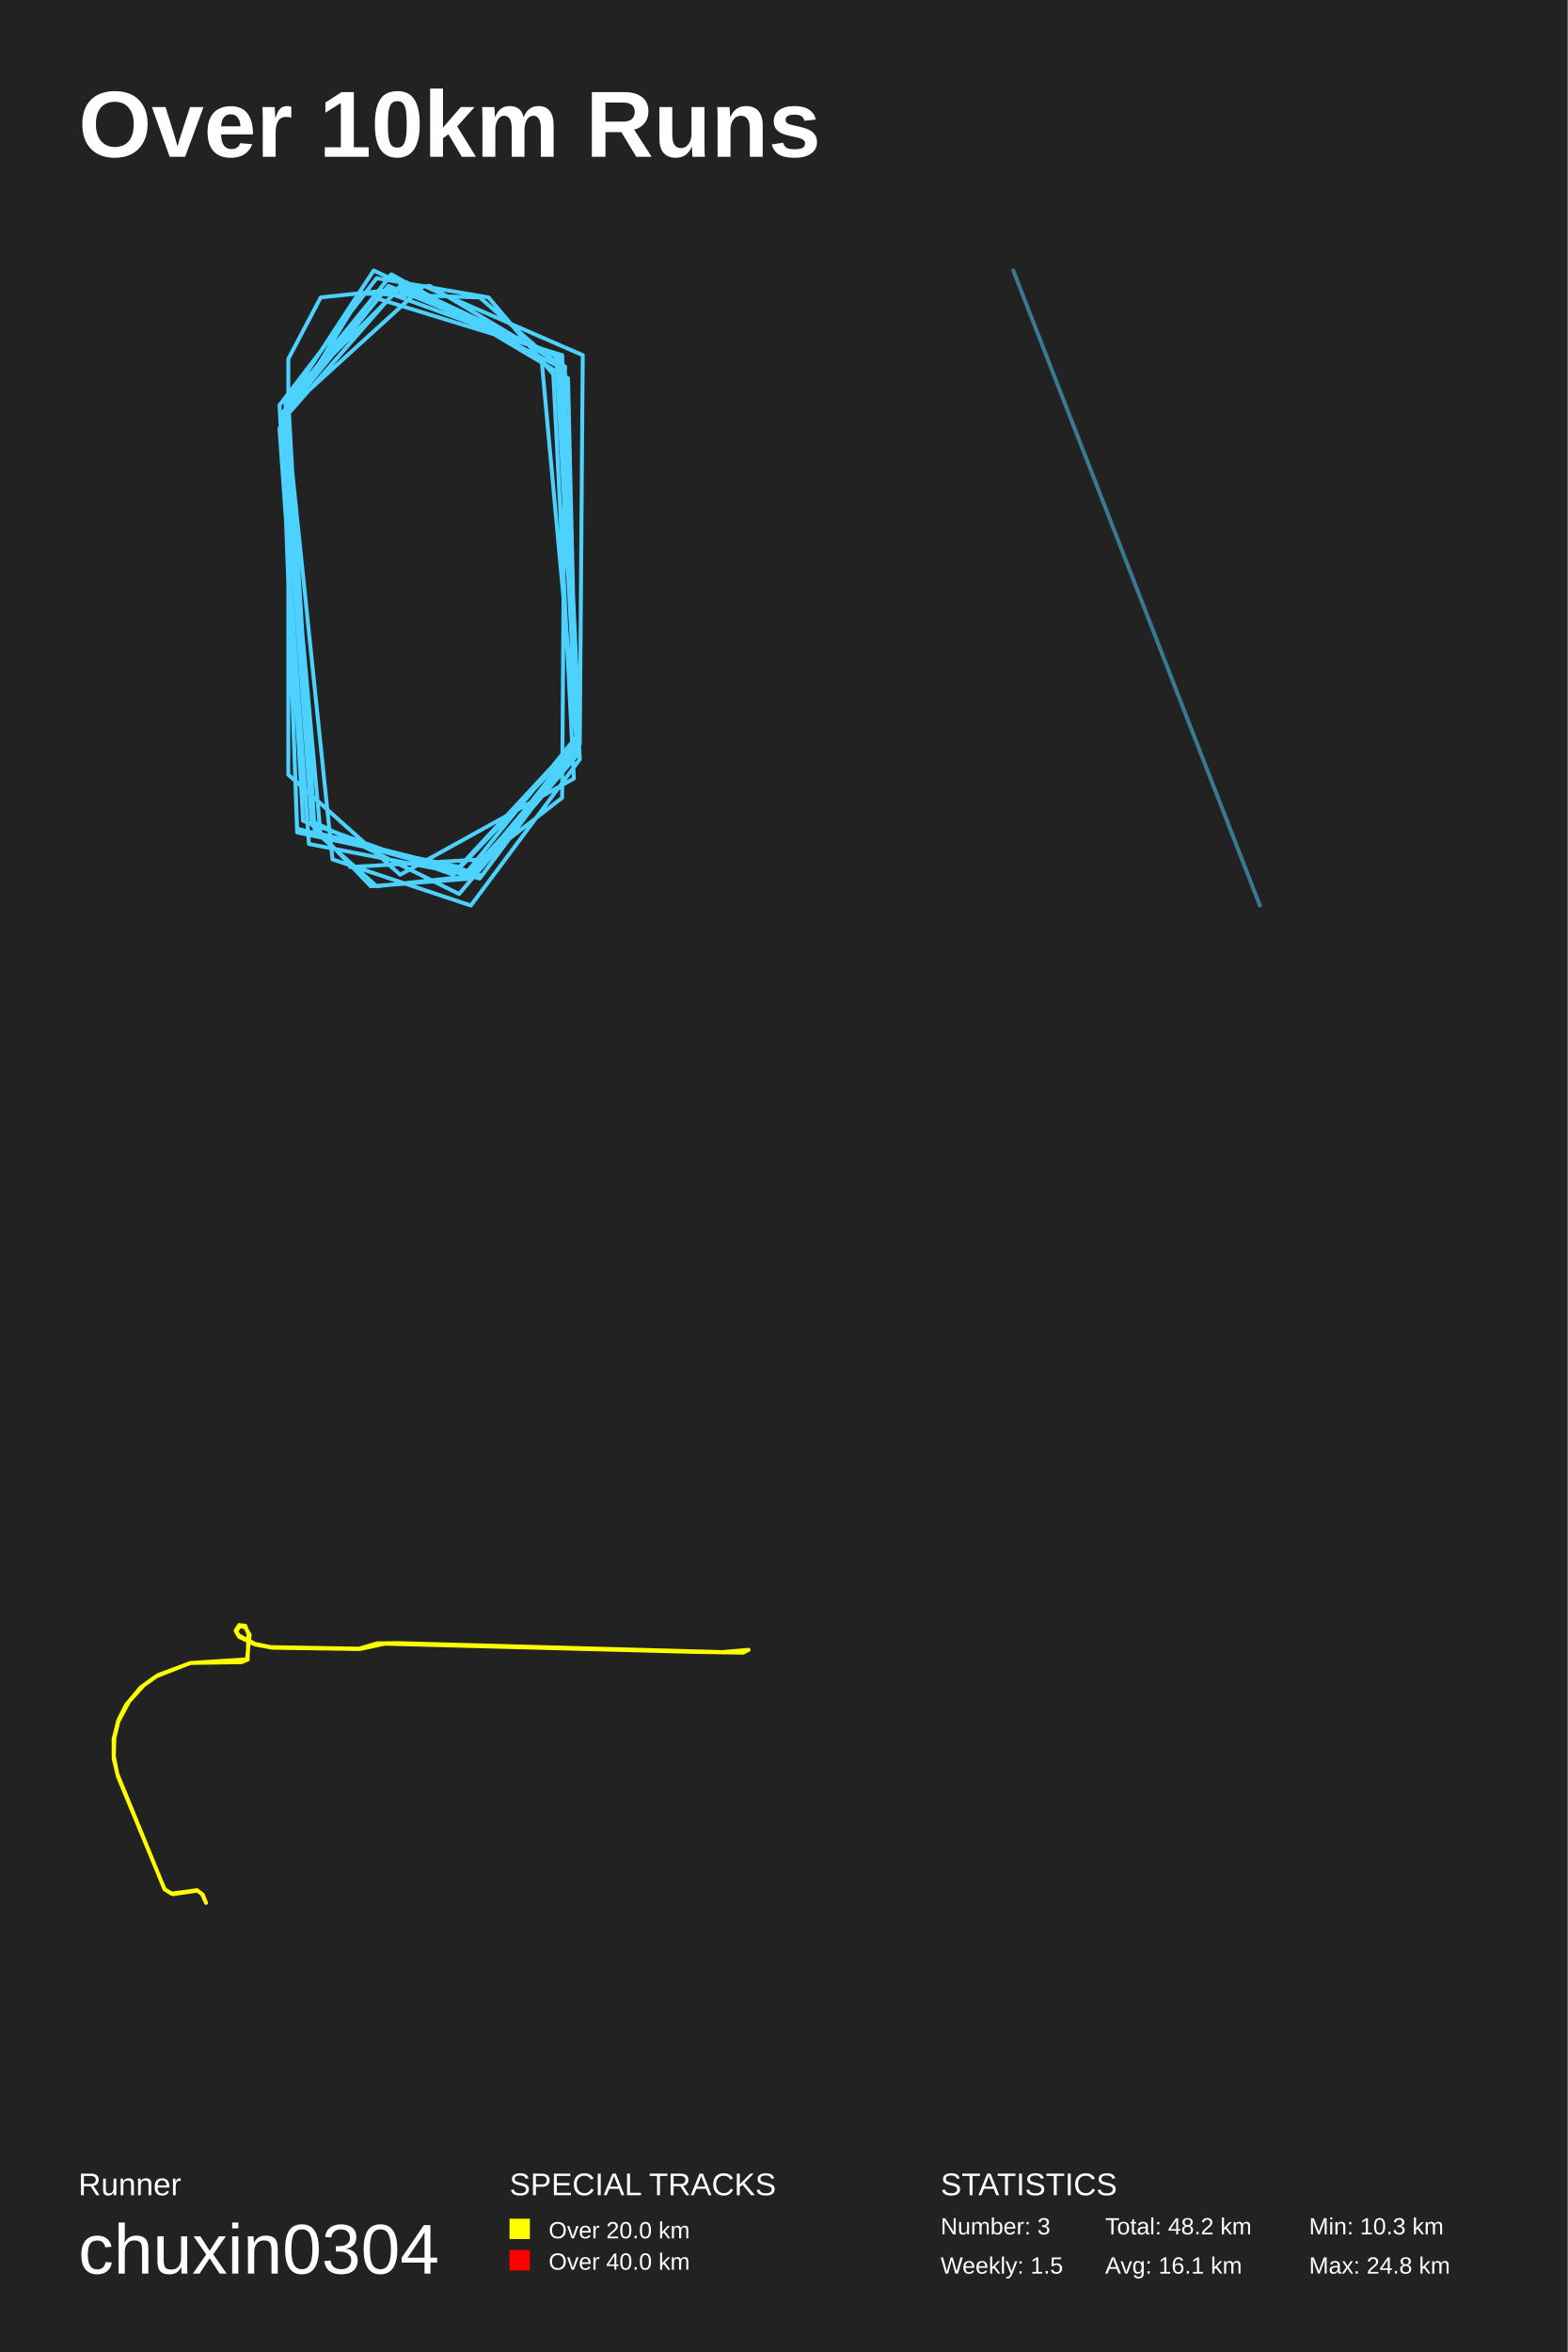
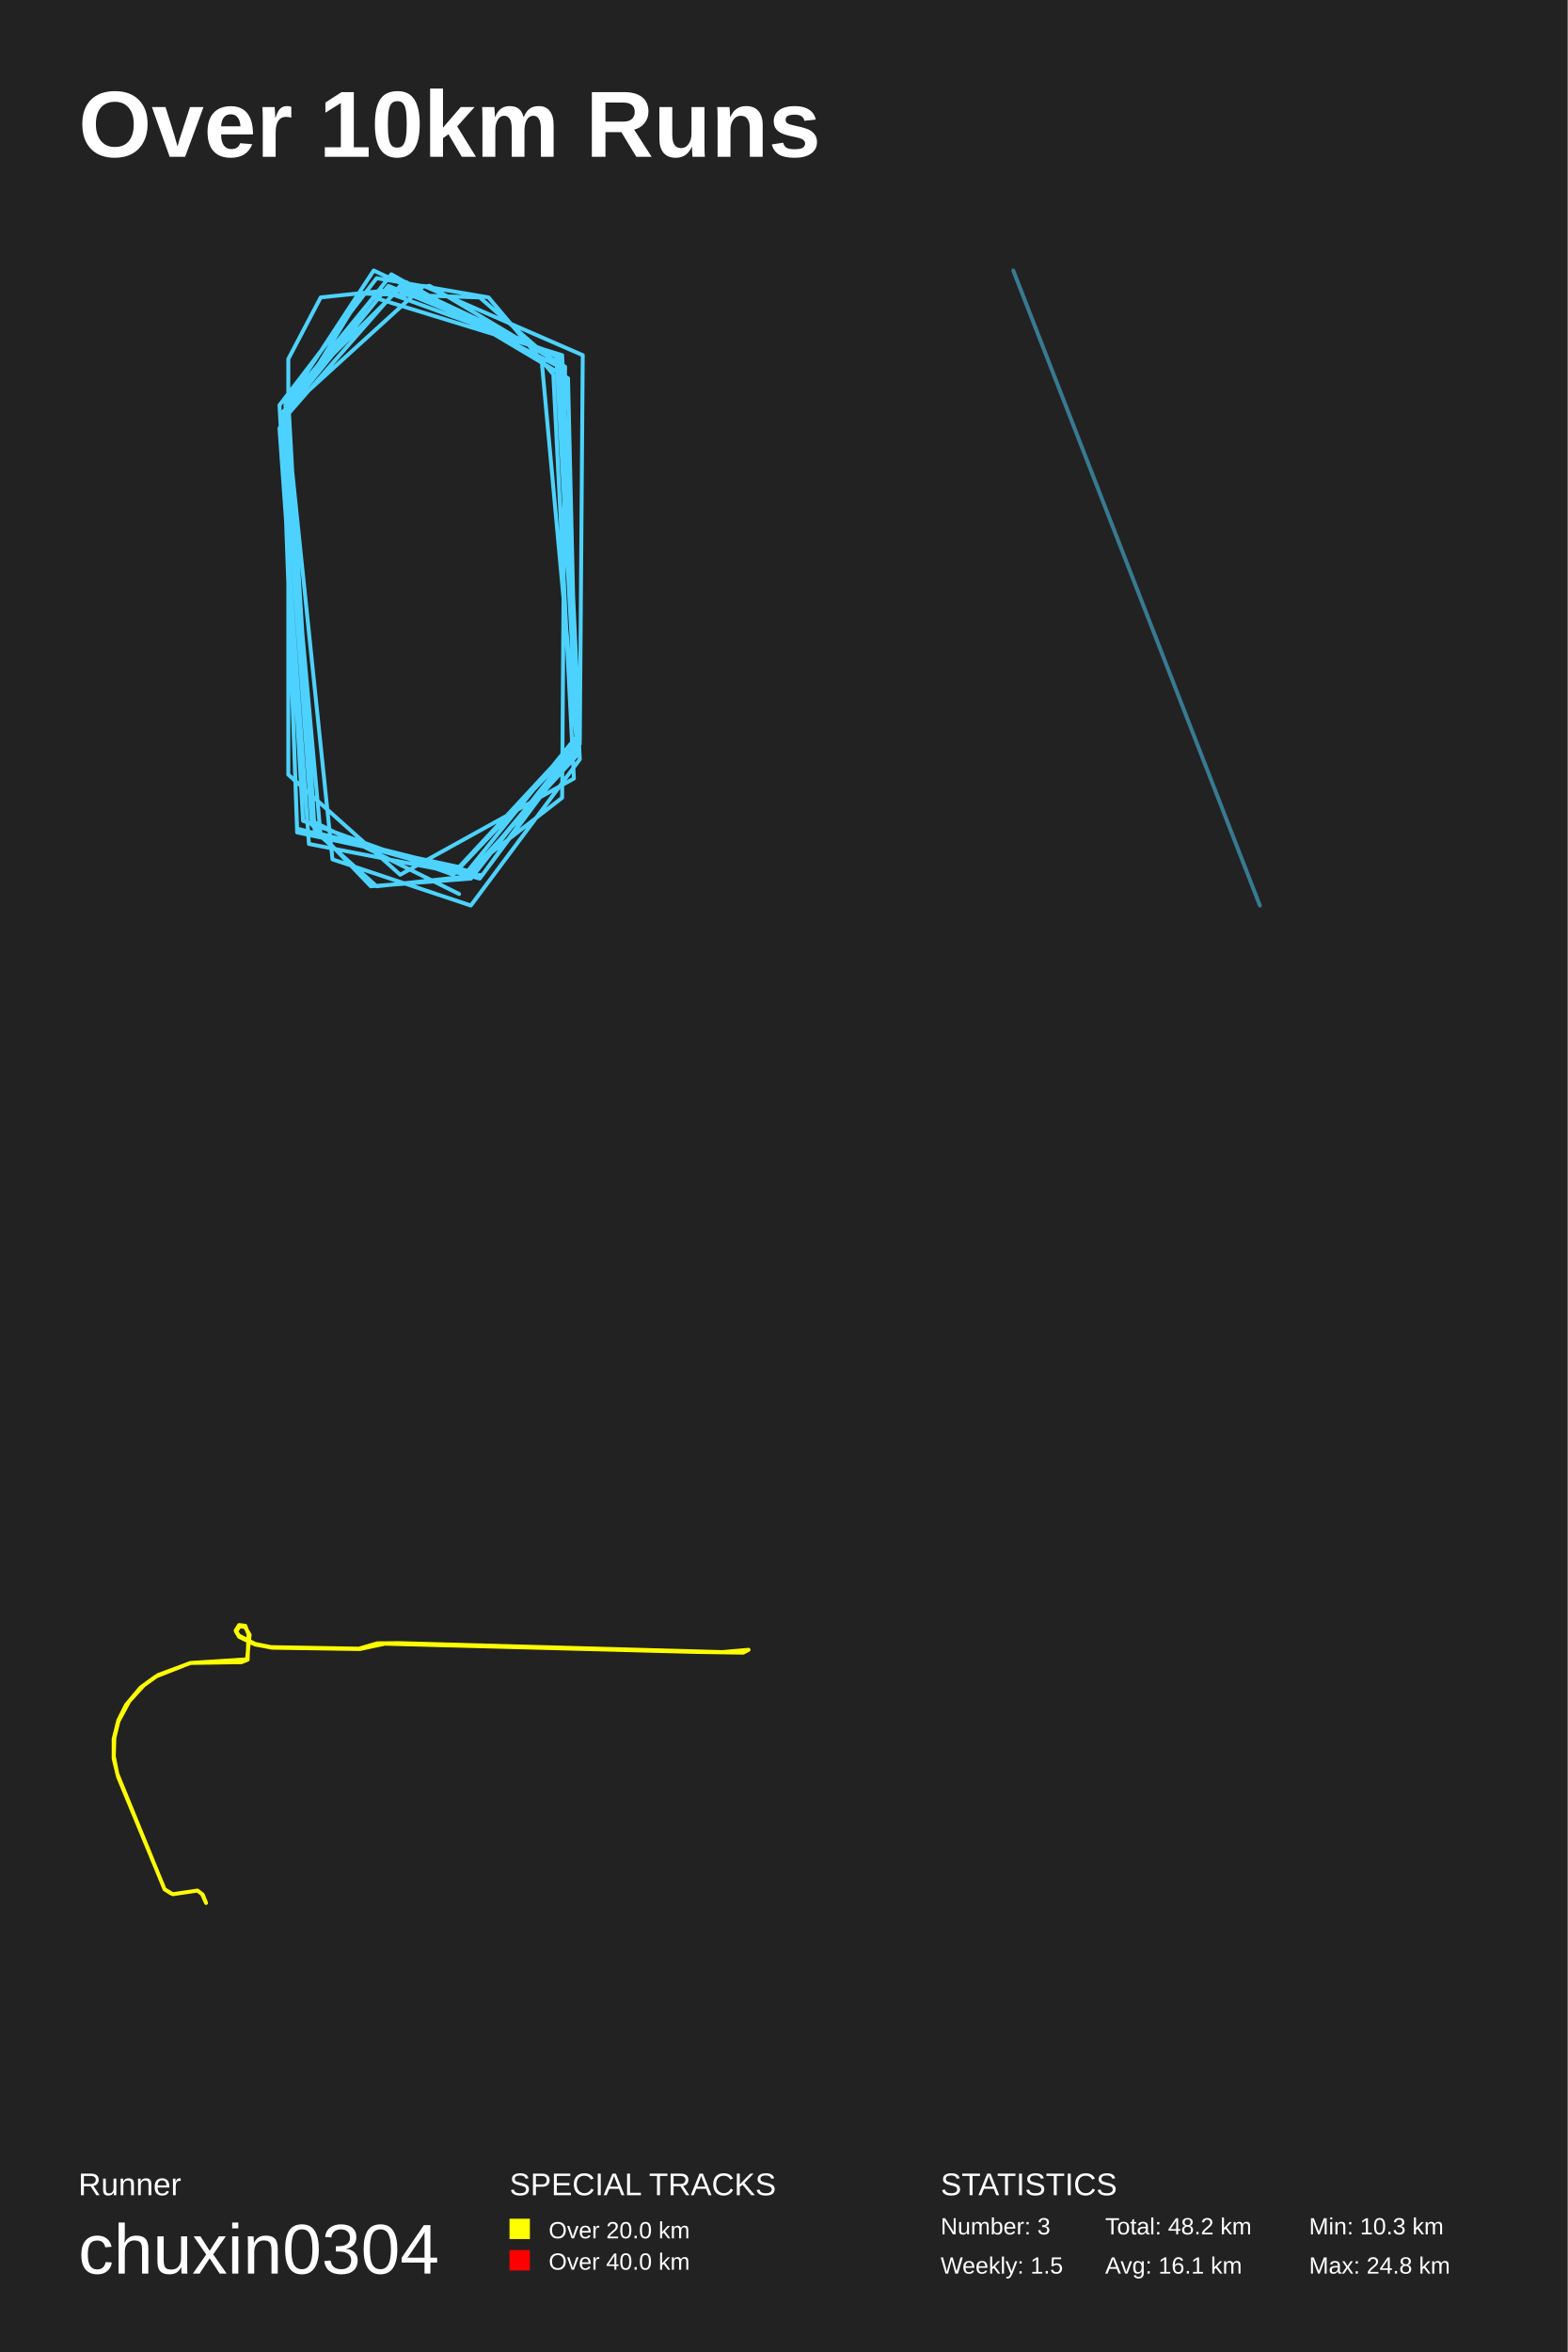
<svg xmlns="http://www.w3.org/2000/svg" baseProfile="full" height="300mm" version="1.1" viewBox="0,0,200,300" width="200mm">
  <defs />
  <rect fill="#222222" height="300" width="200" x="0" y="0" />
  <text fill="#FFFFFF" style="font-size:12px; font-family:Arial; font-weight:bold;" x="10" y="20">Over 10km Runs</text>
  <text fill="#FFFFFF" style="font-size:4px; font-family:Arial" x="10" y="280">Runner</text>
  <text fill="#FFFFFF" style="font-size:9px; font-family:Arial" x="10" y="290">chuxin0304</text>
  <text fill="#FFFFFF" style="font-size:4px; font-family:Arial" x="65" y="280">SPECIAL TRACKS</text>
  <rect fill="yellow" height="2.6" width="2.6" x="65" y="283" />
  <text fill="#FFFFFF" style="font-size:3px; font-family:Arial" x="70" y="285.5">Over 20.0 km</text>
  <rect fill="red" height="2.6" width="2.6" x="65" y="287" />
  <text fill="#FFFFFF" style="font-size:3px; font-family:Arial" x="70" y="289.5">Over 40.0 km</text>
  <text fill="#FFFFFF" style="font-size:4px; font-family:Arial" x="120" y="280">STATISTICS</text>
  <text fill="#FFFFFF" style="font-size:3px; font-family:Arial" x="120" y="285">Number: 3</text>
  <text fill="#FFFFFF" style="font-size:3px; font-family:Arial" x="120" y="290">Weekly: 1.5</text>
  <text fill="#FFFFFF" style="font-size:3px; font-family:Arial" x="141" y="285">Total: 48.2 km</text>
  <text fill="#FFFFFF" style="font-size:3px; font-family:Arial" x="141" y="290">Avg: 16.1 km</text>
  <text fill="#FFFFFF" style="font-size:3px; font-family:Arial" x="167" y="285">Min: 10.3 km</text>
  <text fill="#FFFFFF" style="font-size:3px; font-family:Arial" x="167" y="290">Max: 24.8 km</text>
-   <polyline fill="none" opacity="1" points="44.67,110.591 61.574,109.609 71.716,101.755 72.092,46.773 54.812,36.464 40.914,37.936 36.782,45.791 36.782,98.809 51.056,111.573 73.218,99.3 70.589,47.755 62.325,37.936 48.051,35.482 35.655,51.682 38.66,104.7 57.817,111.573 73.594,94.882 69.086,45.791 49.929,34.991 36.03,52.664 37.908,106.173 58.569,110.591 73.594,94.391 71.34,46.773 51.056,36.464 36.03,53.646 37.908,105.682 60.071,111.573 73.594,95.373 71.34,46.773 61.198,37.936 46.173,37.445 35.655,54.627 39.411,107.646 59.695,111.573 73.594,96.355 72.467,48.246 51.807,35.973 36.406,51.191 40.162,106.173 59.695,111.082 73.594,93.9 70.965,45.3 49.553,36.464 36.03,53.155 39.787,105.191 47.299,113.045 60.071,112.064 73.97,94.391 74.345,45.3 54.061,36.464 36.782,52.173 40.162,106.173 61.198,112.064 73.97,94.882 71.716,45.3 47.675,37.936 36.03,52.664 40.914,106.664 48.051,113.045 61.574,111.573 73.97,94.391 71.716,45.791 47.675,34.5 36.406,51.682 42.416,109.609 60.071,115.5 73.97,96.846 71.34,45.3 48.426,36.955 36.782,51.191 39.787,104.7 58.569,114.027 73.594,96.355" stroke="#4DD2FF" stroke-dasharray="none" stroke-linecap="round" stroke-linejoin="round" stroke-width="0.5" />
-   <polyline fill="none" opacity="0.5" points="129.268,34.5 160.732,115.5 129.268,34.5 160.732,115.5 129.268,34.5 160.732,115.5 129.268,34.5 160.732,115.5 129.268,34.5 160.732,115.5 129.268,34.5 160.732,115.5 129.268,34.5 160.732,115.5 129.268,34.5 160.732,115.5 129.268,34.5 160.732,115.5 129.268,34.5 160.732,115.5 129.268,34.5 160.732,115.5 129.268,34.5 160.732,115.5 129.268,34.5 160.732,115.5 129.268,34.5 160.732,115.5 129.268,34.5 160.732,115.5 129.268,34.5 160.732,115.5 129.268,34.5 160.732,115.5 129.268,34.5 160.732,115.5 129.268,34.5 160.732,115.5 129.268,34.5 160.732,115.5 129.268,34.5 160.732,115.5 129.268,34.5 160.732,115.5 129.268,34.5 160.732,115.5 129.268,34.5 160.732,115.5 129.268,34.5 160.732,115.5 129.268,34.5 160.732,115.5 129.268,34.5 160.732,115.5 129.268,34.5 160.732,115.5 129.268,34.5 160.732,115.5 129.268,34.5 160.732,115.5 129.268,34.5 160.732,115.5 129.268,34.5 160.732,115.5 129.268,34.5 160.732,115.5 129.268,34.5 160.732,115.5 129.268,34.5 160.732,115.5 129.268,34.5 160.732,115.5 129.268,34.5 160.732,115.5 129.268,34.5 160.732,115.5 129.268,34.5 160.732,115.5 129.268,34.5 160.732,115.5 129.268,34.5 160.732,115.5 129.268,34.5 160.732,115.5 129.268,34.5 160.732,115.5 129.268,34.5 160.732,115.5 129.268,34.5 160.732,115.5 129.268,34.5 160.732,115.5 129.268,34.5 160.732,115.5 129.268,34.5 160.732,115.5 129.268,34.5 160.732,115.5 129.268,34.5 160.732,115.5 129.268,34.5 160.732,115.5 129.268,34.5 160.732,115.5 129.268,34.5 160.732,115.5 129.268,34.5 160.732,115.5 129.268,34.5 160.732,115.5 129.268,34.5 160.732,115.5 129.268,34.5 160.732,115.5 129.268,34.5 160.732,115.5 129.268,34.5 160.732,115.5 129.268,34.5 160.732,115.5 129.268,34.5 160.732,115.5 129.268,34.5 160.732,115.5 129.268,34.5 160.732,115.5 129.268,34.5 160.732,115.5 129.268,34.5 160.732,115.5 129.268,34.5 160.732,115.5" stroke="#4DD2FF" stroke-dasharray="1,0.5" stroke-linecap="round" stroke-linejoin="round" stroke-width="0.5" />
-   <polyline fill="none" opacity="1" points="25.155,241.097 21.864,241.534 20.99,240.975 14.965,226.252 14.519,224.017 14.593,221.66 15.114,219.546 16.49,216.995 18.331,214.978 20.19,213.642 24.318,212.111 31.514,211.649 31.849,208.515 31.254,207.519 30.548,207.446 30.12,208.126 30.51,208.782 32.537,209.754 34.713,210.167 45.907,210.337 49.087,209.657 88.601,210.702 94.812,210.799 95.5,210.434 92.153,210.726 50.928,209.584 48.12,209.608 45.795,210.289 34.564,210.094 32.537,209.681 30.473,208.612 30.064,207.98 30.51,207.276 31.291,207.373 31.7,208.466 31.589,211.698 30.808,212.014 24.281,212.111 19.837,213.861 17.94,215.246 16.099,217.432 15.095,219.425 14.5,221.806 14.5,224.308 15.058,226.617 21.008,241 22.05,241.607 25.192,241.145 25.862,241.656 26.289,242.724 25.787,241.607 25.155,241.121" stroke="yellow" stroke-dasharray="none" stroke-linecap="round" stroke-linejoin="round" stroke-width="0.5" />
+   <polyline fill="none" opacity="1" points="61.574,109.609 71.716,101.755 72.092,46.773 54.812,36.464 40.914,37.936 36.782,45.791 36.782,98.809 51.056,111.573 73.218,99.3 70.589,47.755 62.325,37.936 48.051,35.482 35.655,51.682 38.66,104.7 57.817,111.573 73.594,94.882 69.086,45.791 49.929,34.991 36.03,52.664 37.908,106.173 58.569,110.591 73.594,94.391 71.34,46.773 51.056,36.464 36.03,53.646 37.908,105.682 60.071,111.573 73.594,95.373 71.34,46.773 61.198,37.936 46.173,37.445 35.655,54.627 39.411,107.646 59.695,111.573 73.594,96.355 72.467,48.246 51.807,35.973 36.406,51.191 40.162,106.173 59.695,111.082 73.594,93.9 70.965,45.3 49.553,36.464 36.03,53.155 39.787,105.191 47.299,113.045 60.071,112.064 73.97,94.391 74.345,45.3 54.061,36.464 36.782,52.173 40.162,106.173 61.198,112.064 73.97,94.882 71.716,45.3 47.675,37.936 36.03,52.664 40.914,106.664 48.051,113.045 61.574,111.573 73.97,94.391 71.716,45.791 47.675,34.5 36.406,51.682 42.416,109.609 60.071,115.5 73.97,96.846 71.34,45.3 48.426,36.955 36.782,51.191 39.787,104.7 58.569,114.027" stroke="#4DD2FF" stroke-dasharray="none" stroke-linecap="round" stroke-linejoin="round" stroke-width="0.5" />
+   <polyline fill="none" opacity="0.5" points="160.732,115.5 129.268,34.5 160.732,115.5 129.268,34.5 160.732,115.5 129.268,34.5 160.732,115.5 129.268,34.5 160.732,115.5 129.268,34.5 160.732,115.5 129.268,34.5 160.732,115.5 129.268,34.5 160.732,115.5 129.268,34.5 160.732,115.5 129.268,34.5 160.732,115.5 129.268,34.5 160.732,115.5 129.268,34.5 160.732,115.5 129.268,34.5 160.732,115.5 129.268,34.5 160.732,115.5 129.268,34.5 160.732,115.5 129.268,34.5 160.732,115.5 129.268,34.5 160.732,115.5 129.268,34.5 160.732,115.5 129.268,34.5 160.732,115.5 129.268,34.5 160.732,115.5 129.268,34.5 160.732,115.5 129.268,34.5 160.732,115.5 129.268,34.5 160.732,115.5 129.268,34.5 160.732,115.5 129.268,34.5 160.732,115.5 129.268,34.5 160.732,115.5 129.268,34.5 160.732,115.5 129.268,34.5 160.732,115.5 129.268,34.5 160.732,115.5 129.268,34.5 160.732,115.5 129.268,34.5 160.732,115.5 129.268,34.5 160.732,115.5 129.268,34.5 160.732,115.5 129.268,34.5 160.732,115.5 129.268,34.5 160.732,115.5 129.268,34.5 160.732,115.5 129.268,34.5 160.732,115.5 129.268,34.5 160.732,115.5 129.268,34.5 160.732,115.5 129.268,34.5 160.732,115.5 129.268,34.5 160.732,115.5 129.268,34.5 160.732,115.5 129.268,34.5 160.732,115.5 129.268,34.5 160.732,115.5 129.268,34.5 160.732,115.5 129.268,34.5 160.732,115.5 129.268,34.5 160.732,115.5 129.268,34.5 160.732,115.5 129.268,34.5 160.732,115.5 129.268,34.5 160.732,115.5 129.268,34.5 160.732,115.5 129.268,34.5 160.732,115.5 129.268,34.5 160.732,115.5 129.268,34.5 160.732,115.5 129.268,34.5 160.732,115.5 129.268,34.5 160.732,115.5 129.268,34.5 160.732,115.5 129.268,34.5 160.732,115.5 129.268,34.5 160.732,115.5 129.268,34.5 160.732,115.5 129.268,34.5 160.732,115.5 129.268,34.5 160.732,115.5 129.268,34.5 160.732,115.5 129.268,34.5 160.732,115.5 129.268,34.5 160.732,115.5 129.268,34.5" stroke="#4DD2FF" stroke-dasharray="1,0.5" stroke-linecap="round" stroke-linejoin="round" stroke-width="0.5" />
+   <polyline fill="none" opacity="1" points="21.864,241.534 20.99,240.975 14.965,226.252 14.519,224.017 14.593,221.66 15.114,219.546 16.49,216.995 18.331,214.978 20.19,213.642 24.318,212.111 31.514,211.649 31.849,208.515 31.254,207.519 30.548,207.446 30.12,208.126 30.51,208.782 32.537,209.754 34.713,210.167 45.907,210.337 49.087,209.657 88.601,210.702 94.812,210.799 95.5,210.434 92.153,210.726 50.928,209.584 48.12,209.608 45.795,210.289 34.564,210.094 32.537,209.681 30.473,208.612 30.064,207.98 30.51,207.276 31.291,207.373 31.7,208.466 31.589,211.698 30.808,212.014 24.281,212.111 19.837,213.861 17.94,215.246 16.099,217.432 15.095,219.425 14.5,221.806 14.5,224.308 15.058,226.617 21.008,241 22.05,241.607 25.192,241.145 25.862,241.656 26.289,242.724 25.787,241.607" stroke="yellow" stroke-dasharray="none" stroke-linecap="round" stroke-linejoin="round" stroke-width="0.5" />
</svg>
